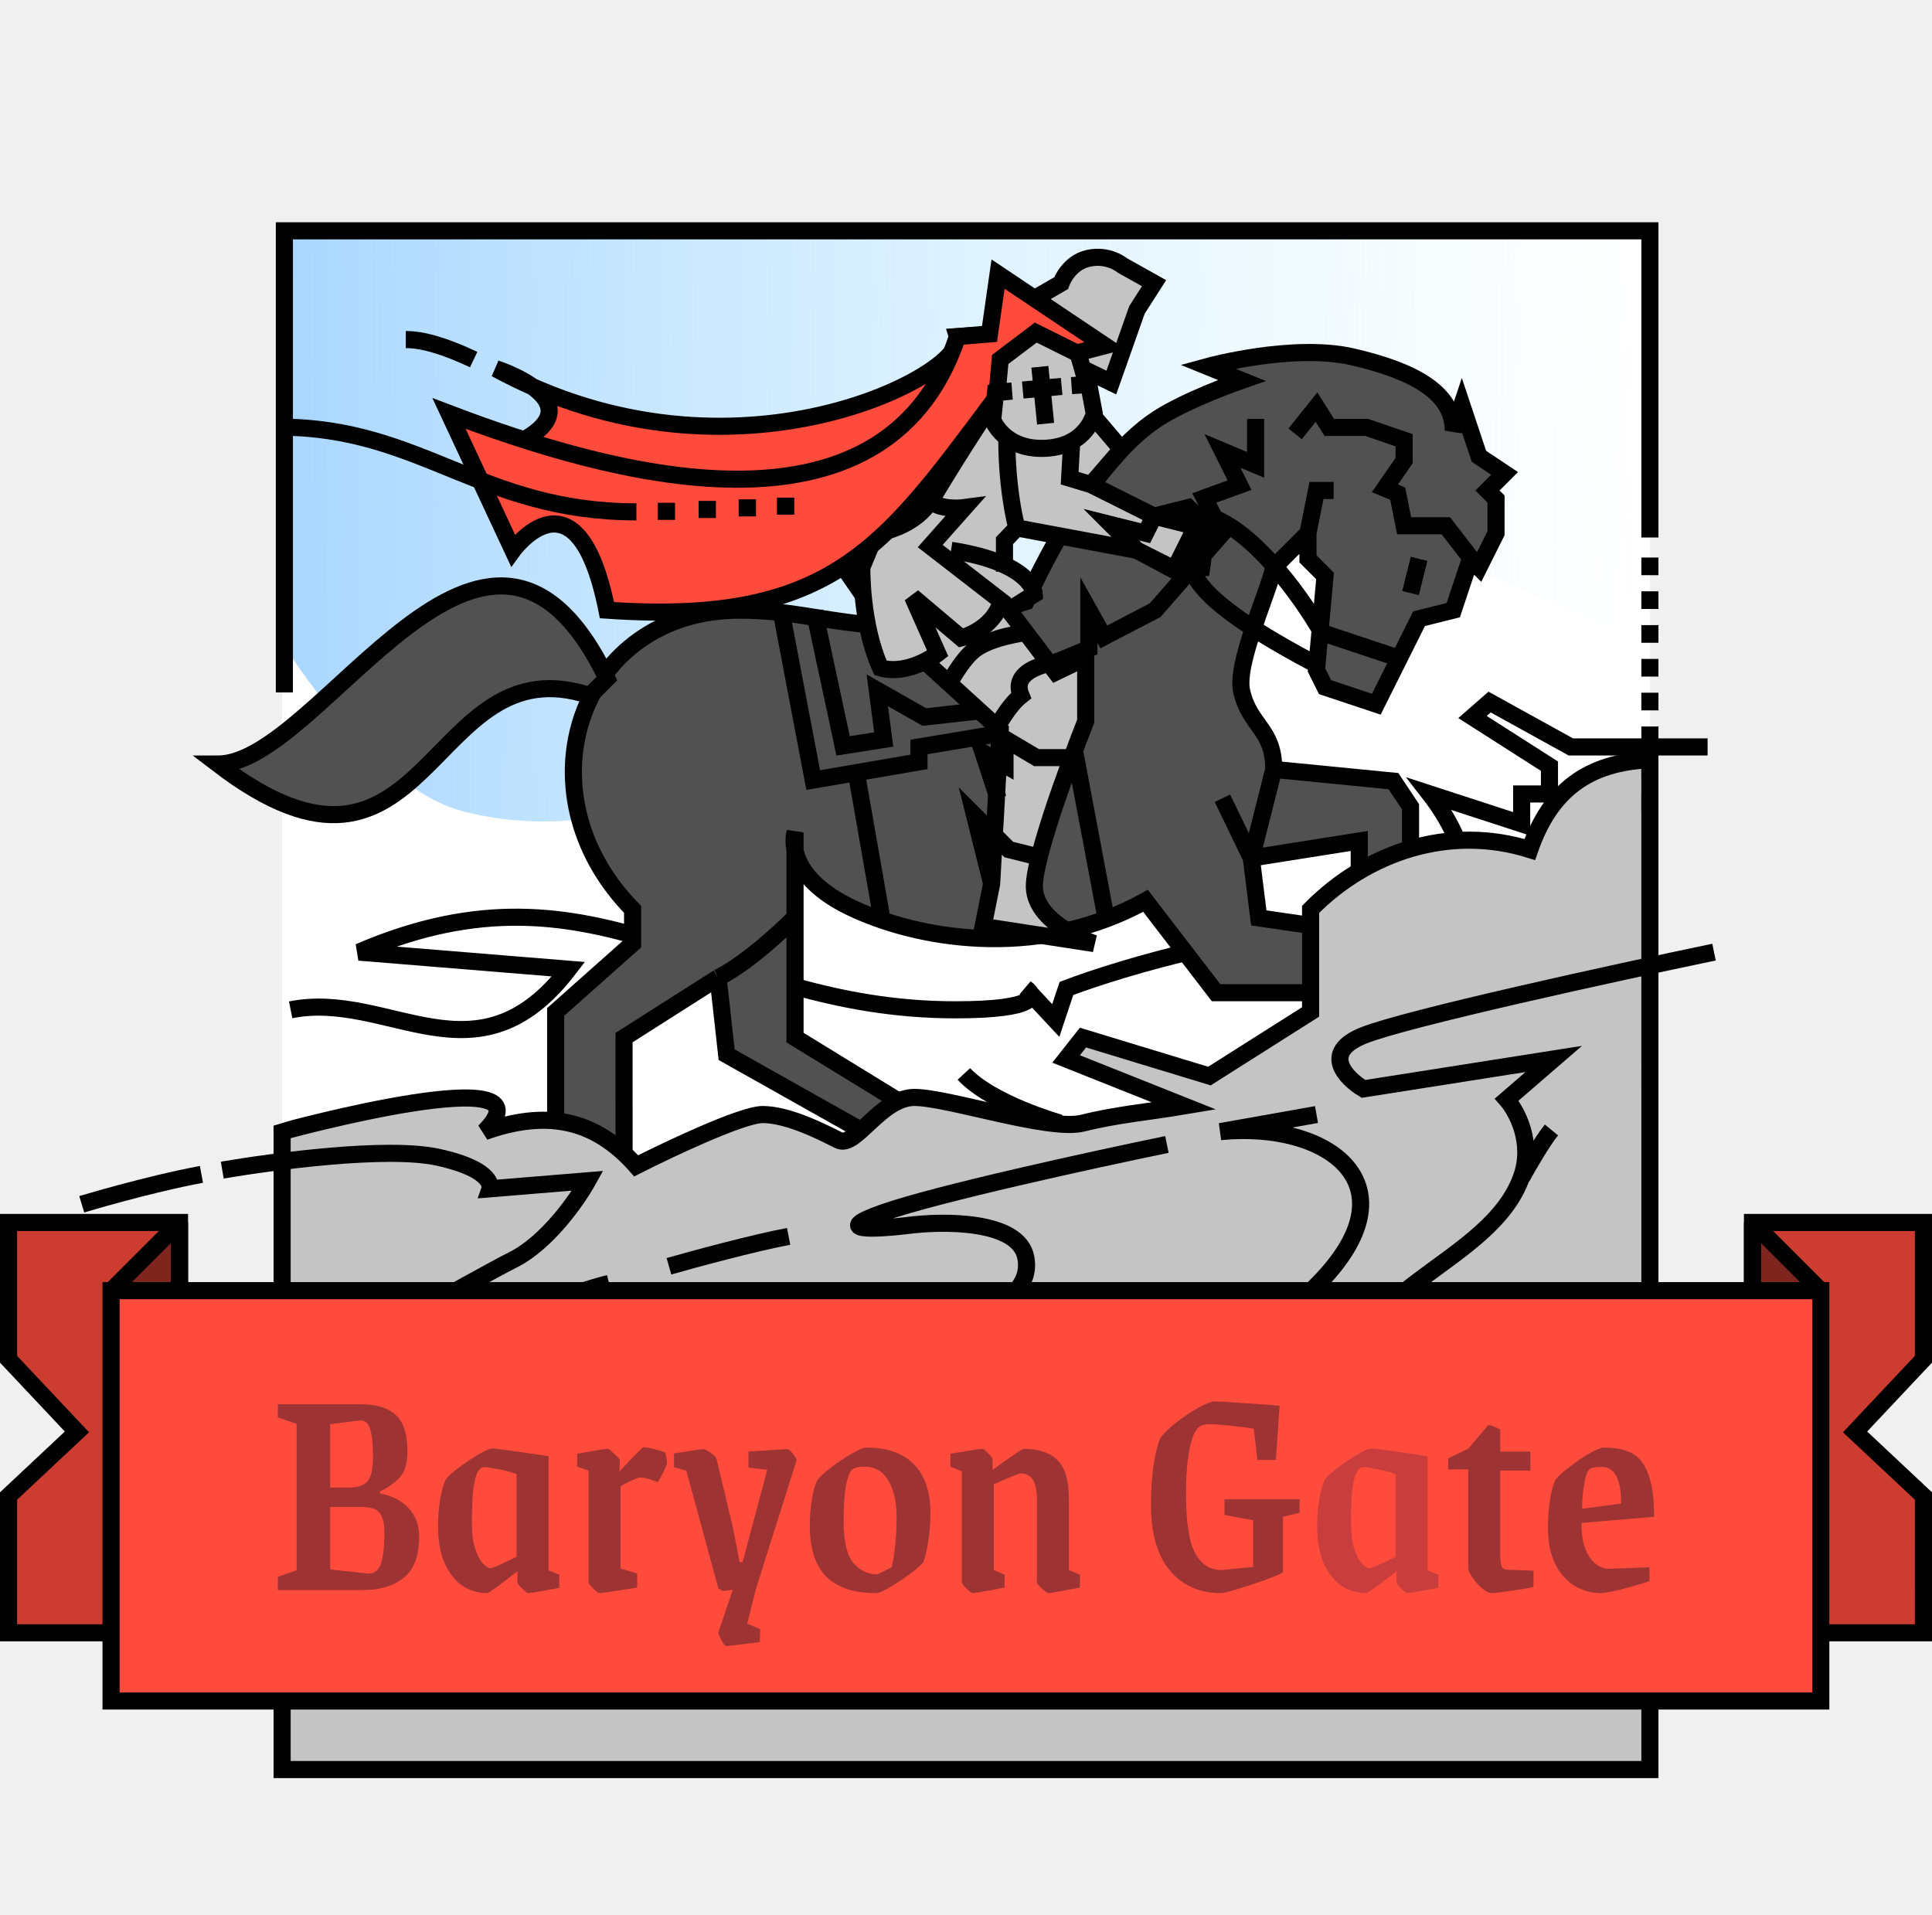
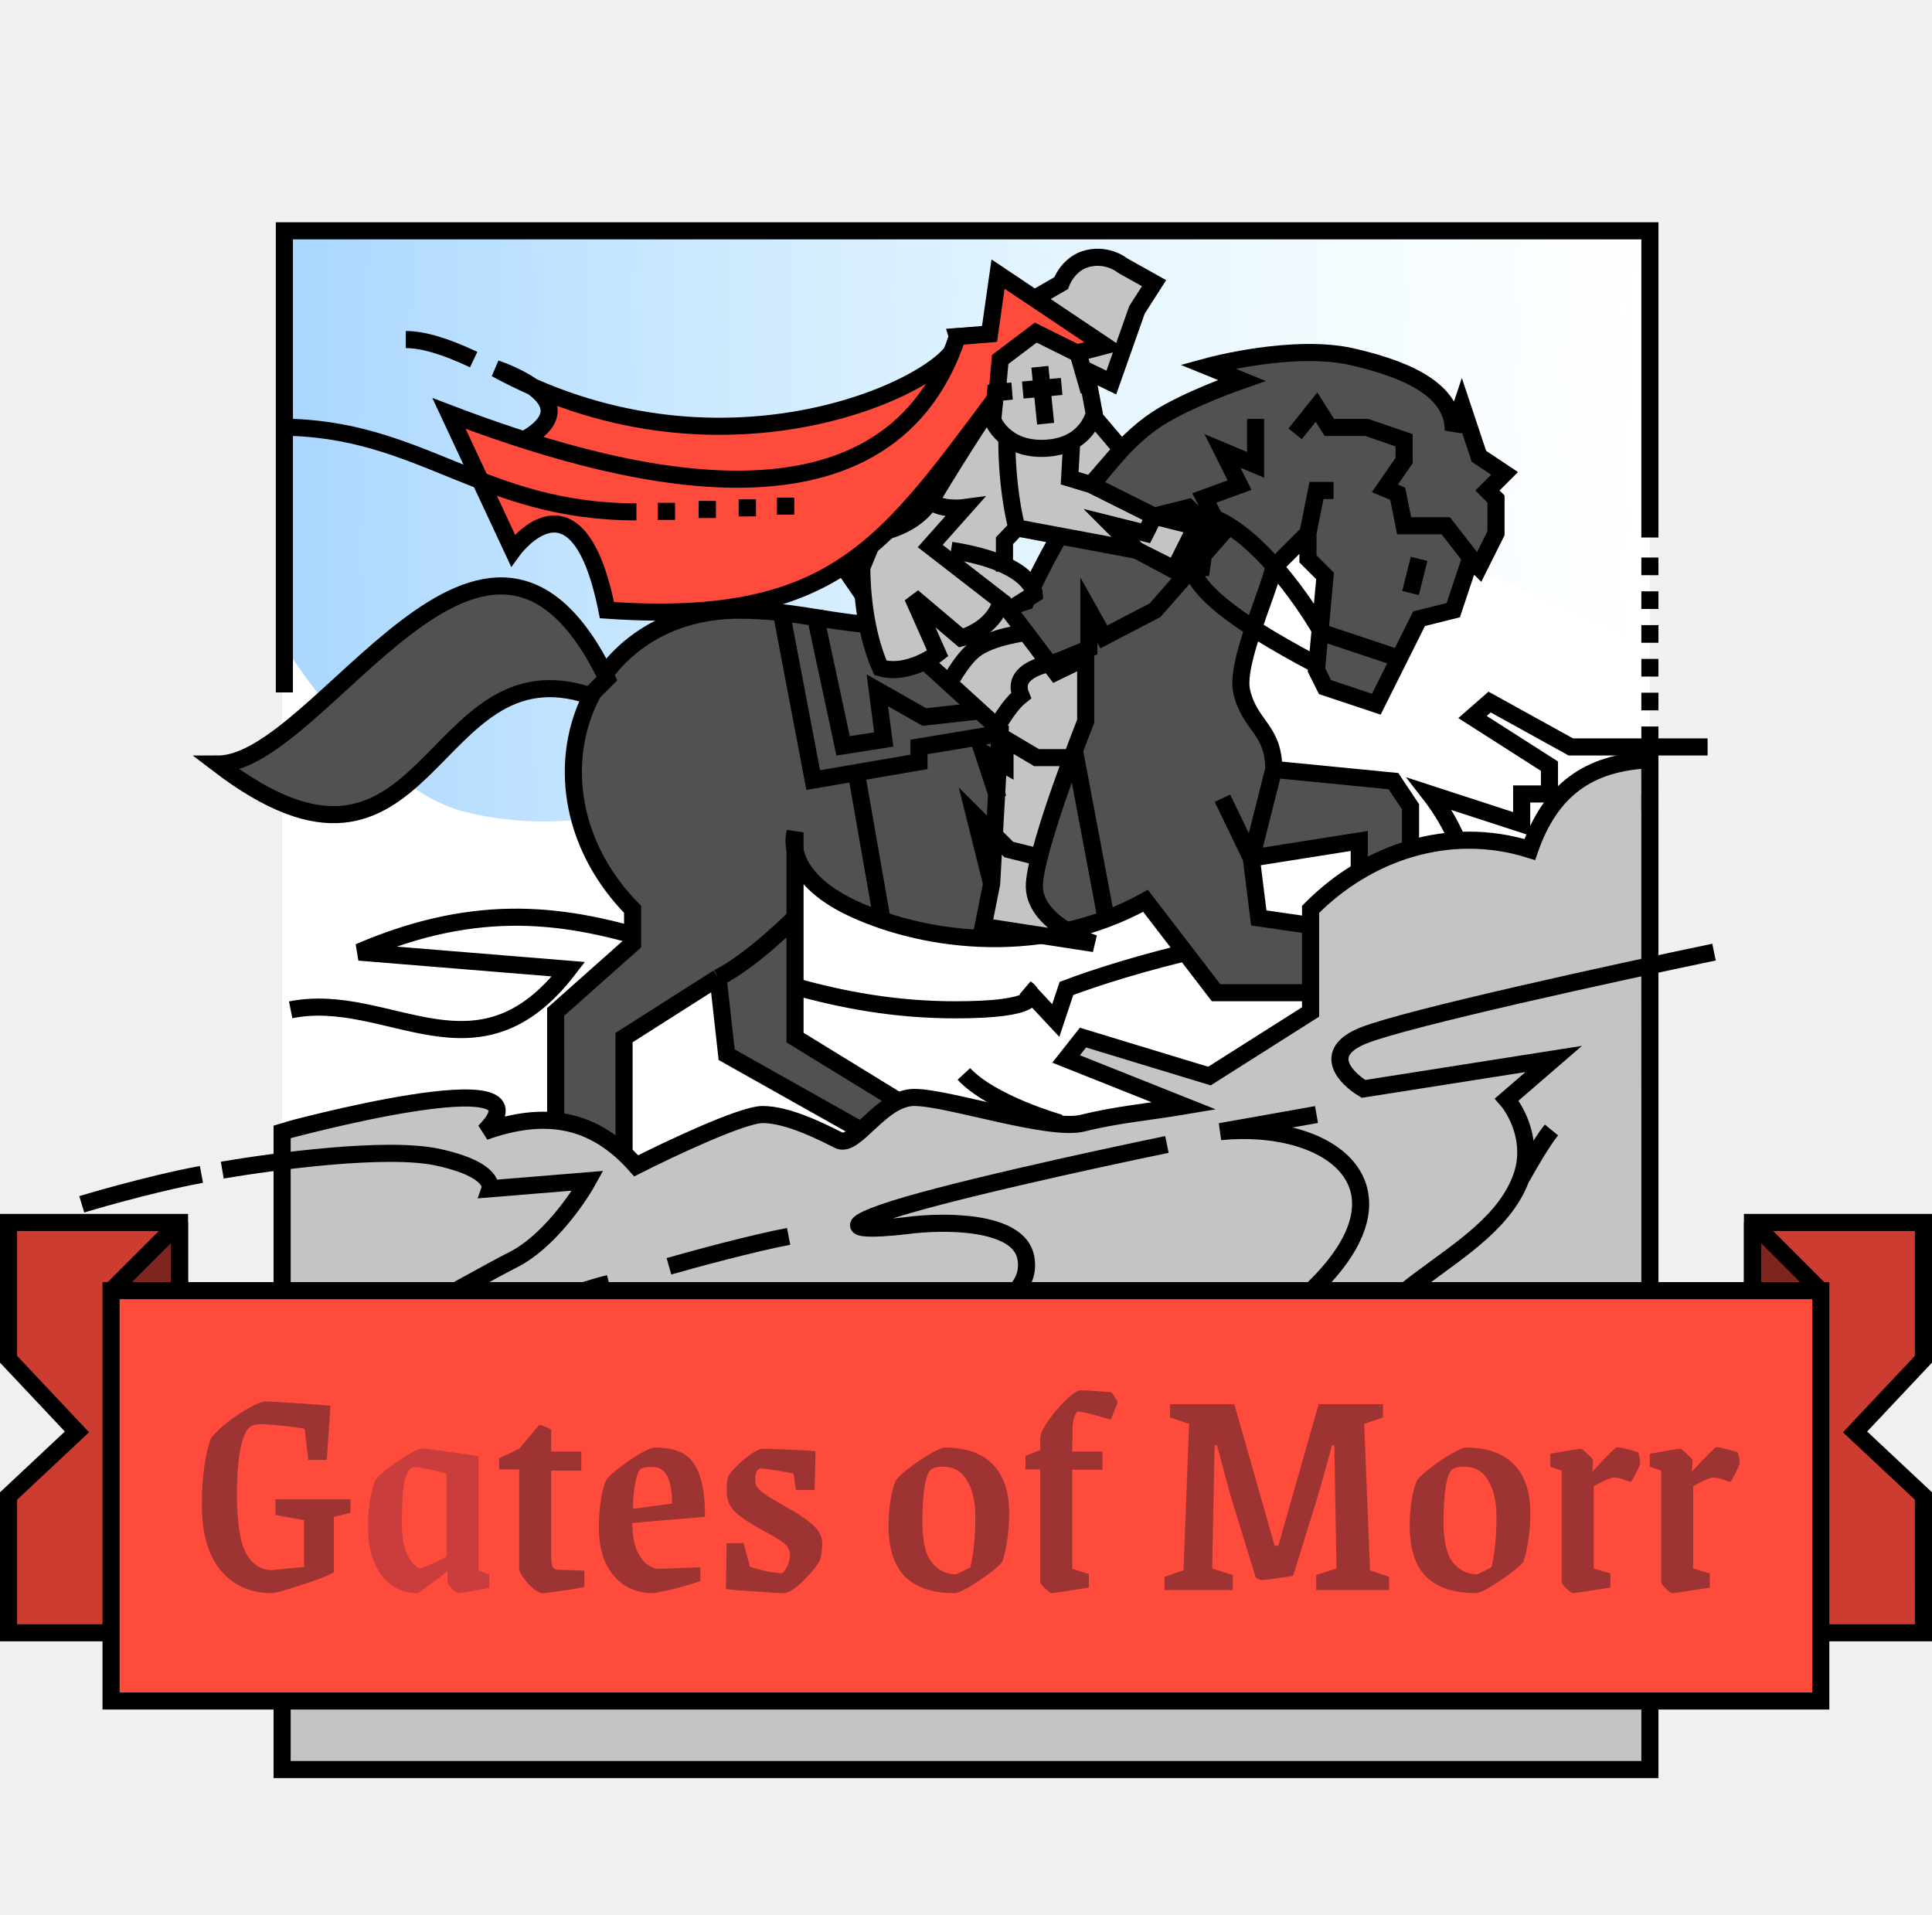
<svg xmlns="http://www.w3.org/2000/svg" width="226" height="224" viewBox="0 0 226 224" fill="none">
  <rect width="160" height="124" transform="matrix(1 0 5.51922e-06 1 33 27)" fill="white" />
  <path d="M33.5 27.76H193.001L193.001 75.903C193.001 75.903 168.592 63.095 151.5 60.5C111.75 54.464 92 104 54.5 95C43.721 92.413 33.5 75.903 33.5 75.903L33.5 27.76Z" fill="url(#paint0_linear_3379_7734)" />
  <path d="M34.001 118.125C45.5 115.826 55.751 127.375 66.501 113.375L42.001 111.375C70.237 99.204 83.32 118.125 111.751 118.125C121.351 118.125 121.251 116.458 120.001 115.625L123.501 119.375L124.751 115.625C131.334 113.125 148.001 108.175 162.001 108.375C176.001 108.575 171.334 98.125 167.251 92.875L178.001 96.375L178.001 92.875H181.251L181.251 89.625L172.25 83.875L174.25 82.125L183.751 87.375H199.751" stroke="black" stroke-width="2" />
  <path d="M141.25 42.874C141.25 42.874 151.25 40.125 158.25 41.75C165.25 43.375 170 45.875 170 50.375L171 47.375L173 53.375L176 55.375L174 57.375L175 58.375L175 62.375L173 66.375L172 65.375L170 71.375L166 72.375L161 82.375L155 80.375L154 78.375L155 67.375L153 65.375L153 62.375L149 66.375C148.286 69.589 144.5 77.625 145.25 80.875C146.201 84.996 149 85.24 149 90L163 91.375L165 94.375L165 99.375L159 102.375L159 98.375L146.375 100.375L147.25 107.375L155 108.5L155 116.125H142.25L134 105.375C122.21 111.925 108.589 110.279 100 106.375C94.891 104.052 93.383 101.308 93 99.466L93 106.375L93 121.375L105.625 129.125L101.001 132.375L85.001 123.375L84 114.375L73 121.375L73.001 136.375L70.001 133.375H65.001L65 118.375L74 110.375L74 106.375C60.5 92.625 67.812 71.374 86.5 71.375C97.789 71.375 102.125 76 120 70.375C120 70.375 126.758 54.61 135.375 48.999C138.926 46.687 145.25 44.499 145.25 44.499L141.25 42.874Z" fill="#515151" />
  <path d="M153 62.375L153 65.375L155 67.375L154 78.375L155 80.375L161 82.375L166 72.375L170 71.375L172 65.375L173 66.375L175 62.375L175 58.375L174 57.375L176 55.375L173 53.375L171 47.375L170 50.375C170 45.875 165.25 43.375 158.25 41.75C151.25 40.125 141.25 42.874 141.25 42.874L145.25 44.499C145.25 44.499 138.926 46.687 135.375 48.999C126.758 54.61 120 70.375 120 70.375C102.125 76 97.789 71.375 86.5 71.375C67.812 71.374 60.5 92.625 74 106.375L74 110.375L65 118.375L65.001 133.375H70.001L73.001 136.375L73 121.375L84 114.375M153 62.375L154 57.375H156M153 62.375L149 66.375C148.286 69.589 144.5 77.625 145.25 80.875C146.201 84.996 149 85.24 149 90M149 90L163 91.375L165 94.375L165 99.375L159 102.375L159 98.375L146.375 100.375M149 90L146.375 100.375M146.375 100.375L147.25 107.375L155 108.5L155 116.125H142.25L134 105.375C122.21 111.925 108.589 110.279 100 106.375C91.411 102.471 93 97.375 93 97.375L93 106.375L93 121.375L105.625 129.125L101.001 132.375L85.001 123.375L84 114.375M146.375 100.375L143 93.375M84 114.375C88 112.375 92.934 107.375 92.934 107.375" stroke="black" stroke-width="2" />
  <path d="M89.21 130.375C86.844 130.375 78.363 134.375 74.418 136.375C69.428 130.722 63.691 129.878 56.668 132.375C65.382 123.538 33.085 132.344 33.001 132.375L33.001 207H193.001L193 88.875C185.764 89.183 181.361 92.448 178.948 99.375C169.539 96.422 159.914 99.677 153.309 106.375L153.309 118.375L141.475 125.875L126.683 121.375L124.711 123.875L138.517 129.375C134.586 130.039 130.549 130.395 126.683 131.375C122.739 132.375 110.905 128.375 106.961 128.375C103.016 128.375 100.058 134.375 98.085 133.375C96.113 132.375 92.169 130.375 89.21 130.375Z" fill="#C4C4C4" stroke="black" stroke-width="2" />
  <path d="M166 65.375L165 69.375" stroke="black" stroke-width="2" />
  <path d="M71 79.375L69 81.376C49.889 75.005 50.375 108.375 25.5 89.376C37.611 89.366 56.875 50.125 71 79.375Z" fill="#515151" stroke="black" stroke-width="2" />
  <path d="M121.001 69.5L118 71.375C118.486 71.983 123.5 78.625 123.5 78.625L127 76.938L127 84.375C127 84.375 121.291 98.732 121.001 103.375C120.711 108.017 128 110.375 128 110.375L115 108.375L116 103.375L117.001 85.375L103.125 72.75L99.5 67.5L117.999 37.875L122 38.375L120 35.5L124.125 33.125C124.125 33.125 124.938 30.75 127.312 30.219C129.687 29.687 131.312 31.062 131.312 31.062L134.999 33.125L133 36.25L130 44.75L125.875 42.75L127.625 48.375L131.188 52.562L127.625 56.687L135 60.375L139 61.375L141.001 62.375L138 66.875L133 64.375L118.938 61.75L117.5 63.25L117.5 66.096C120.938 67.688 121.001 69.5 121.001 69.5Z" fill="#C4C4C4" />
  <path d="M125.875 42.75L130 44.75L133 36.25L134.999 33.125L131.312 31.062C131.312 31.062 129.687 29.687 127.312 30.219C124.938 30.75 124.125 33.125 124.125 33.125L120 35.5L122 38.375L117.999 37.875L99.5 67.5L103.125 72.75L117.001 85.375L116 103.375L115 108.375L128 110.375C128 110.375 120.711 108.017 121.001 103.375C121.291 98.732 127 84.375 127 84.375L127 76.938L123.5 78.625C123.5 78.625 118.486 71.983 118 71.375L121.001 69.5C121.001 69.5 120.875 65.875 111.25 64.375M125.875 42.75L125.125 55.938L127.625 56.687M125.875 42.75L127.625 48.375L131.188 52.562L127.625 56.687M118.938 61.75L133 64.375L138 66.875L141.001 62.375L139 61.375L135 60.375L127.625 56.687M118.938 61.75C117.856 57.426 117.5 51.562 117.999 47.375M118.938 61.75L117.5 63.25L117.5 66.875" stroke="black" stroke-width="2" />
  <path d="M122.001 100.375L118.001 99.375L114 95.375L116.001 103.375" stroke="black" stroke-width="2" />
  <path d="M125.438 88.625H121.25L117.563 86.438L117.563 89.5L115 88.062L116.751 93.375" stroke="black" stroke-width="2" />
  <path d="M146.875 49L146.875 54.375L143 52.75L145 56.75L140.875 58.25L143 62.375L135.125 71.375L129.125 74.5L127.375 71.375L127.375 75.875L123.125 77.625" stroke="black" stroke-width="2" />
  <path d="M151.5 50.75L154 47.625L155.5 50H159.875L164.25 51.5L164.25 53.875L162 57.125L163.5 57.75L164.25 61.5H169.125L173 66.5" stroke="black" stroke-width="2" />
  <path d="M120 74C120 74 115.95 74.484 114 76C112.459 77.199 111.001 80 111.001 80" stroke="black" stroke-width="2" />
  <path d="M125.625 77.188C125.625 77.188 117.813 77.5 119.438 81.375C117.897 82.573 116.438 85.375 116.438 85.375" stroke="black" stroke-width="2" />
  <path d="M112.437 74.625C112.437 74.625 116.187 73.688 117.125 70.313L108.813 63.875L112.813 59.375C112.042 59.479 110.25 59.525 109.25 58.875C108.25 58.225 104.208 61.188 102.313 62.75L100.813 66.375C100.813 66.375 100.687 73 103 78.125C106.312 79.063 109.687 76.438 109.687 76.438L106.75 69.813L112.437 74.625Z" fill="#C4C4C4" stroke="black" stroke-width="2" />
  <path d="M114.875 83.125L108.125 83.875L102.625 80.75L103.375 86.5L98.625 87.25L95.25 71.5" stroke="black" stroke-width="2" />
  <path d="M116.5 85.875L107.5 87.375L107.5 89.125L95.125 91.25L91.375 71.5" stroke="black" stroke-width="2" />
  <path d="M103.188 107.625L100.125 90.125" stroke="black" stroke-width="2" />
  <path d="M129.376 107.375L125.75 88.125" stroke="black" stroke-width="2" />
  <path d="M141 61.375L139 59.375L135 60.375L134 62.375L130 61.375L133 64.375L138 67.062L141 66.375H141.438L138 65.375L139 63.375L142 64.375M140 62.375H143" stroke="black" stroke-width="2" />
-   <path d="M111.999 39.375L121.999 38.75C121.999 38.75 116.2 46.375 109 58.375C101.8 70.375 64.917 54.542 55.25 53.875C66.421 50.458 65.088 47.243 62.288 45.235C60.863 44.607 59.432 43.905 58 43.125C58 43.125 60.458 43.922 62.288 45.235C88.721 56.888 113.258 43.358 111.999 39.375Z" fill="#FF4B3C" />
-   <path d="M121.999 38.75L111.999 39.375C113.326 43.573 86 58.375 58 43.125C58 43.125 73.725 48.224 55.25 53.875C64.917 54.542 101.8 70.375 109 58.375C116.2 46.375 121.999 38.75 121.999 38.75Z" stroke="black" stroke-width="2" />
+   <path d="M111.999 39.375L121.999 38.75C121.999 38.75 116.2 46.375 109 58.375C101.8 70.375 64.917 54.542 55.25 53.875C66.421 50.458 65.088 47.243 62.288 45.235C60.863 44.607 59.432 43.905 58 43.125C58 43.125 60.458 43.922 62.288 45.235C88.721 56.888 113.258 43.358 111.999 39.375Z" fill="#FF4B3C" stroke="black" stroke-width="2" />
  <path d="M71 71.375C67.522 53.987 60.001 64.375 60.001 64.375L52.521 48.362C70.741 55.297 103.479 64.937 112 39.375L115.75 39.062L116.75 32.062L129.25 40.438L119.125 43.062C104.247 62.623 99.146 73.316 71 71.375Z" fill="#FF4B3C" stroke="black" stroke-width="2" />
-   <path d="M121.156 38.906L117 42.047L116.656 45.859L118.375 45.75L116.453 45.938L116.125 49.125C116.125 49.125 117.438 52.688 122.313 52.438C127.188 52.188 128 48.375 128 48.375L127.359 44.969L127.159 44.983L126.125 41.375L121.156 38.906Z" fill="#C4C4C4" />
-   <path d="M117 42.047L121.156 38.906L126.125 41.375L127.159 44.983L125.344 45.109L127.359 44.969L128 48.375C128 48.375 127.188 52.188 122.313 52.438C117.438 52.688 116.125 49.125 116.125 49.125L116.453 45.938L118.375 45.75L116.656 45.859L117 42.047Z" stroke="black" stroke-width="2" />
+   <path d="M121.156 38.906L117 42.047L116.656 45.859L118.375 45.75L116.453 45.938L116.125 49.125C116.125 49.125 117.438 52.688 122.313 52.438C127.188 52.188 128 48.375 128 48.375L127.359 44.969L127.159 44.983L126.125 41.375L121.156 38.906Z" fill="#C4C4C4" stroke="black" stroke-width="2" />
  <path d="M121.641 42.906L122.313 49.562" stroke="black" stroke-width="2" />
  <path d="M124.188 45.203L119.641 45.625" stroke="black" stroke-width="2" />
  <path d="M164.001 77.125L154.626 74C152.209 69.75 145.975 61.025 140.375 60.125C140.375 64.5 133.125 66.75 154.001 77.75" stroke="black" stroke-width="2" />
  <path d="M200.501 111.375C188.917 113.792 164.501 119.125 159.501 121.125C154.501 123.125 157.417 126.125 159.501 127.375L181.751 123.875L176.251 128.625C177.417 129.958 179.401 133.625 178.001 137.625C174.396 147.925 157.251 150.674 157.251 163.125" stroke="black" stroke-width="2" />
  <path d="M154 130.375L142.75 132.375C155.378 131.133 165.794 138.582 154.001 150.375C148.001 156.375 144.876 159 144.876 163.125" stroke="black" stroke-width="2" />
  <path d="M136.501 133.875C128.001 135.625 109.451 139.675 103.251 141.875C97.051 144.075 102.501 143.792 106.001 143.375C110.334 142.792 119.201 142.725 120.001 147.125C121.444 155.065 103.252 154.79 103.251 163.125" stroke="black" stroke-width="2" />
  <path d="M26 136.875C31.917 135.875 45.275 134.059 51.251 135.375C58.063 136.875 57.313 139.062 57.313 139.062L68.751 138.125C67.501 140.375 64.001 145.375 60.001 147.375C56.001 149.375 34.501 161.542 24.251 167.375C36.334 162.542 62.651 152.325 71.251 150.125" stroke="black" stroke-width="2" />
  <path d="M78.251 148.125C81.167 147.292 88.05 145.425 92.251 144.625" stroke="black" stroke-width="2" />
  <path d="M9.563 140.875C9.563 140.875 17.188 138.562 23.563 137.375" stroke="black" stroke-width="2" />
  <path d="M47.469 39.719C49.438 39.719 52.031 40.469 55.407 42.063" stroke="black" stroke-width="2" />
  <path d="M178.001 137.743C178.726 136.419 180.44 133.451 181.485 132.18" stroke="black" stroke-width="2" />
  <path d="M112.751 125.625C116.001 129.125 124.001 131.375 124.001 131.375" stroke="black" stroke-width="2" />
  <path d="M76.938 59.815L78.965 59.815" stroke="black" stroke-width="2" />
  <path d="M81.719 59.596L83.746 59.596" stroke="black" stroke-width="2" />
  <path d="M86.407 59.409L88.434 59.408" stroke="black" stroke-width="2" />
  <path d="M90.885 59.209L92.912 59.209" stroke="black" stroke-width="2" />
  <path d="M193 67.283L193 65.219" stroke="black" stroke-width="2" />
  <path d="M193 71.236L193 69.172" stroke="black" stroke-width="2" />
  <path d="M193 75.189L193 73.125" stroke="black" stroke-width="2" />
  <path d="M193 79.143L193 77.078" stroke="black" stroke-width="2" />
  <path d="M193 83.096L193 81.031" stroke="black" stroke-width="2" />
  <path d="M193 87.049L193 84.984" stroke="black" stroke-width="2" />
  <path d="M193 91.002L193 88.938" stroke="black" stroke-width="2" />
  <path d="M193 94.955L193 92.891" stroke="black" stroke-width="2" />
  <path d="M32.734 49.97C49.269 49.97 56.227 59.875 74.446 59.875" stroke="black" stroke-width="2" />
  <path d="M193.001 62.875L193.001 27H33.266L33.266 81" stroke="black" stroke-width="2" />
  <path d="M21 143L1 143L1 159L9 167.5L1 175L1 191L11 191L21 191L21 143Z" fill="#FF4B3C" />
  <path d="M21 143L1 143L1 159L9 167.5L1 175L1 191L11 191L21 191L21 143Z" fill="black" fill-opacity="0.2" />
  <path d="M21 143L1 143L1 159L9 167.5L1 175L1 191L11 191L21 191L21 143Z" stroke="black" stroke-width="2" />
  <path d="M13 151L21 143L21 151L13 151Z" fill="black" fill-opacity="0.38" stroke="black" stroke-width="2" stroke-linejoin="bevel" />
  <path d="M205 143L225 143L225 159L217 167.5L225 175L225.001 191L215.001 191L205.001 191L205 143Z" fill="#FF4B3C" />
  <path d="M205 143L225 143L225 159L217 167.5L225 175L225.001 191L215.001 191L205.001 191L205 143Z" fill="black" fill-opacity="0.2" />
  <path d="M205 143L225 143L225 159L217 167.5L225 175L225.001 191L215.001 191L205.001 191L205 143Z" stroke="black" stroke-width="2" />
  <path d="M213.002 151L205.002 143L205.002 151L213.002 151Z" fill="black" fill-opacity="0.38" stroke="black" stroke-width="2" stroke-linejoin="bevel" />
  <path d="M212.99 150.977L12.99 150.977L12.99 198.977L212.99 198.977L212.99 150.977Z" fill="#FF4B3C" stroke="black" stroke-width="2" />
-   <path d="M32.506 184.452L34.702 183.696L34.702 166.56L32.506 165.804L32.506 164.256L42.118 164.256C43.99 164.256 45.382 164.676 46.294 165.516C47.206 166.332 47.662 167.772 47.662 169.836C47.662 171.18 47.35 172.188 46.726 172.86C46.102 173.508 45.334 174.048 44.422 174.48L44.422 174.696C45.814 174.936 46.93 175.5 47.77 176.388C48.61 177.276 49.03 178.392 49.03 179.736C49.03 181.992 48.43 183.6 47.23 184.56C46.054 185.52 44.47 186 42.478 186L32.506 186L32.506 184.452ZM40.894 174.012C41.854 174.012 42.55 173.772 42.982 173.292C43.414 172.812 43.63 171.864 43.63 170.448C43.63 168.888 43.51 167.772 43.27 167.1C43.054 166.428 42.658 166.116 42.082 166.164L38.626 166.596L38.626 174.012L40.894 174.012ZM42.946 184.056C43.666 184.128 44.182 183.804 44.494 183.084C44.806 182.34 44.962 181.08 44.962 179.304C44.962 178.392 44.842 177.72 44.602 177.288C44.386 176.856 44.074 176.58 43.666 176.46C43.282 176.34 42.73 176.28 42.01 176.28L38.626 176.28L38.626 183.588L42.946 184.056ZM57.001 186.36C55.944 186.36 54.972 186.072 54.084 185.496C53.221 184.896 52.525 184.008 51.997 182.832C51.493 181.656 51.241 180.216 51.241 178.512C51.241 177.384 51.325 176.34 51.493 175.38C51.661 174.396 51.877 173.628 52.141 173.076C52.549 172.524 53.449 171.78 54.841 170.844C56.257 169.908 57.193 169.44 57.649 169.44C57.913 169.44 58.849 169.56 60.457 169.8C62.065 170.016 63.301 170.196 64.165 170.34L64.165 183.696L65.424 184.2L65.424 185.748C63.24 186.156 62.029 186.36 61.788 186.36C61.693 186.36 61.453 186.18 61.069 185.82C60.709 185.46 60.529 185.22 60.529 185.1L60.529 183.804C58.344 185.508 57.169 186.36 57.001 186.36ZM57.397 183.444C57.637 183.444 58.645 183 60.421 182.112L60.421 172.428C59.845 172.212 59.113 172.02 58.225 171.852C57.361 171.66 56.785 171.588 56.497 171.636C56.065 171.732 55.741 172.272 55.525 173.256C55.309 174.24 55.201 175.884 55.201 178.188C55.201 179.34 55.321 180.312 55.561 181.104C55.825 181.896 56.125 182.484 56.461 182.868C56.821 183.252 57.133 183.444 57.397 183.444ZM70.142 186.36C70.022 186.36 69.77 186.18 69.386 185.82C69.026 185.46 68.846 185.22 68.846 185.1L68.846 172.032L67.514 171.564L67.514 170.052C69.65 169.668 70.838 169.476 71.078 169.476C71.198 169.476 71.462 169.68 71.87 170.088C72.302 170.472 72.518 170.712 72.518 170.808L72.446 172.14C74.198 170.244 75.146 169.296 75.29 169.296C75.722 169.296 76.55 169.488 77.774 169.872C77.846 170.04 77.906 170.244 77.954 170.484C78.002 170.7 78.026 170.904 78.026 171.096C78.026 171.288 77.858 171.708 77.522 172.356C77.21 172.98 77.006 173.316 76.91 173.364C75.974 173.004 75.314 172.824 74.93 172.824C74.762 172.824 74.45 172.932 73.994 173.148C73.538 173.34 73.07 173.58 72.59 173.868L72.59 183.48L74.534 184.056L74.534 185.712C71.846 186.144 70.382 186.36 70.142 186.36ZM84.927 192.552C84.831 192.552 84.651 192.324 84.387 191.868C84.147 191.412 84.027 191.112 84.027 190.968L85.719 185.964C85.095 186.06 84.723 186.108 84.603 186.108C84.531 186.108 84.339 186 84.027 185.784L80.283 172.032L78.843 171.636L78.843 170.016C80.955 169.68 82.119 169.512 82.335 169.512C82.455 169.512 82.719 169.656 83.127 169.944C83.535 170.232 83.763 170.46 83.811 170.628L85.791 178.944L86.511 182.724L86.871 182.724L89.751 171.924L87.555 171.672L87.555 169.8L92.091 169.512C92.235 169.512 92.451 169.692 92.739 170.052C93.051 170.412 93.195 170.676 93.171 170.844L88.419 185.892L87.411 189.924L88.923 190.572L88.887 192.084C86.463 192.396 85.143 192.552 84.927 192.552ZM102.469 186.36C99.901 186.36 97.969 185.724 96.673 184.452C95.377 183.156 94.729 181.164 94.729 178.476C94.729 177.396 94.813 176.352 94.981 175.344C95.149 174.336 95.365 173.592 95.629 173.112C95.893 172.752 96.421 172.272 97.213 171.672C98.005 171.048 98.809 170.508 99.625 170.052C100.441 169.572 100.993 169.332 101.281 169.332C103.777 169.332 105.661 169.992 106.933 171.312C108.205 172.608 108.841 174.504 108.841 177C108.841 178.152 108.757 179.244 108.589 180.276C108.445 181.284 108.253 182.1 108.013 182.724C107.605 183.252 106.681 183.996 105.241 184.956C103.825 185.892 102.901 186.36 102.469 186.36ZM102.613 184.164C102.757 184.116 103.321 183.84 104.305 183.336C104.689 181.632 104.881 179.676 104.881 177.468C104.881 175.668 104.557 174.24 103.909 173.184C103.285 172.104 102.349 171.564 101.101 171.564C100.573 171.564 100.141 171.648 99.805 171.816C99.469 171.984 99.193 172.608 98.977 173.688C98.785 174.768 98.689 176.196 98.689 177.972C98.689 180.276 99.061 181.884 99.805 182.796C100.573 183.708 101.509 184.164 102.613 184.164ZM113.806 186.36C113.686 186.36 113.434 186.18 113.05 185.82C112.69 185.46 112.51 185.22 112.51 185.1L112.51 172.104L111.178 171.564L111.178 170.052C113.434 169.668 114.682 169.476 114.922 169.476C115.042 169.476 115.27 169.656 115.606 170.016C115.942 170.352 116.11 170.58 116.11 170.7L116.11 171.96C116.806 171.432 117.562 170.892 118.378 170.34C119.194 169.764 119.65 169.476 119.746 169.476C121.498 169.476 122.818 169.92 123.706 170.808C124.594 171.672 125.038 173.196 125.038 175.38L125.038 183.66L126.334 184.2L126.334 185.712C124.102 186.144 122.878 186.36 122.662 186.36C122.542 186.36 122.278 186.18 121.87 185.82C121.486 185.46 121.294 185.22 121.294 185.1L121.294 175.38C121.294 173.364 120.67 172.356 119.422 172.356C119.302 172.356 118.978 172.464 118.45 172.68C117.946 172.896 117.574 173.052 117.334 173.148C117.094 173.268 116.734 173.424 116.254 173.616L116.254 183.66L117.514 184.2L117.514 185.712C115.282 186.144 114.046 186.36 113.806 186.36ZM142.807 186.36C140.335 186.36 138.355 185.484 136.867 183.732C135.379 181.98 134.635 179.388 134.635 175.956C134.635 174.348 134.731 172.872 134.923 171.528C135.115 170.184 135.379 169.092 135.715 168.252C136.123 167.676 136.759 167.052 137.623 166.38C138.487 165.708 139.351 165.132 140.215 164.652C141.103 164.172 141.739 163.932 142.123 163.932C142.915 163.956 144.115 164.028 145.723 164.148C147.355 164.244 148.675 164.34 149.683 164.436L149.251 170.772L147.091 170.772L146.659 167.136C146.059 167.016 145.171 166.896 143.995 166.776C142.843 166.656 142.027 166.596 141.547 166.596C141.091 166.596 140.719 166.668 140.431 166.812C139.903 167.076 139.483 167.928 139.171 169.368C138.883 170.784 138.739 172.596 138.739 174.804C138.739 178.092 139.099 180.396 139.819 181.716C140.539 183.012 141.559 183.66 142.879 183.66L146.587 183.3L146.587 177.828L143.239 177.216L143.239 175.38L152.023 175.38L152.023 176.964L150.079 177.432L150.079 183.912C149.575 184.248 148.327 184.74 146.335 185.388C144.367 186.036 143.191 186.36 142.807 186.36ZM174.486 186.36C174.198 186.36 173.838 186.18 173.406 185.82C172.974 185.46 172.59 185.04 172.254 184.56C171.918 184.08 171.75 183.696 171.75 183.408L171.75 171.888L169.41 171.888L169.41 170.592L171.75 169.476L174.09 166.704C174.306 166.68 174.774 166.848 175.494 167.208L175.494 169.8L179.022 169.8L179.022 172.032L175.494 172.032L175.494 181.824C175.494 182.52 175.554 183 175.674 183.264C175.794 183.504 176.022 183.624 176.358 183.624L179.382 183.732L179.382 185.64C178.638 185.808 177.702 185.964 176.574 186.108C175.47 186.276 174.774 186.36 174.486 186.36ZM187.301 186.36C186.173 186.36 185.129 186.072 184.169 185.496C183.233 184.92 182.477 184.056 181.901 182.904C181.349 181.752 181.073 180.348 181.073 178.692C181.073 177.516 181.157 176.412 181.325 175.38C181.493 174.348 181.709 173.58 181.973 173.076C182.237 172.716 182.765 172.236 183.557 171.636C184.349 171.012 185.141 170.472 185.933 170.016C186.749 169.56 187.313 169.332 187.625 169.332C188.945 169.332 190.025 169.548 190.865 169.98C191.705 170.412 192.353 171.228 192.809 172.428C193.265 173.604 193.493 175.272 193.493 177.432L184.997 178.152C184.997 179.472 185.165 180.528 185.501 181.32C185.861 182.112 186.281 182.676 186.761 183.012C187.241 183.348 187.697 183.516 188.129 183.516L192.953 183.336L192.953 184.956C192.113 185.244 191.045 185.556 189.749 185.892C188.453 186.204 187.637 186.36 187.301 186.36ZM189.641 175.884C189.641 173.052 188.897 171.624 187.409 171.6L187.121 171.6C186.737 171.6 186.389 171.66 186.077 171.78C185.789 171.876 185.549 172.404 185.357 173.364C185.165 174.3 185.069 175.344 185.069 176.496L189.641 175.884Z" fill="#9E3333" />
-   <path d="M159.833 186.36C158.777 186.36 157.805 186.072 156.917 185.496C156.053 184.896 155.357 184.008 154.829 182.832C154.325 181.656 154.073 180.216 154.073 178.512C154.073 177.384 154.157 176.34 154.325 175.38C154.493 174.396 154.709 173.628 154.973 173.076C155.381 172.524 156.281 171.78 157.673 170.844C159.089 169.908 160.025 169.44 160.481 169.44C160.745 169.44 161.681 169.56 163.289 169.8C164.897 170.016 166.133 170.196 166.997 170.34L166.997 183.696L168.257 184.2L168.257 185.748C166.073 186.156 164.861 186.36 164.621 186.36C164.525 186.36 164.285 186.18 163.901 185.82C163.541 185.46 163.361 185.22 163.361 185.1L163.361 183.804C161.177 185.508 160.001 186.36 159.833 186.36ZM160.229 183.444C160.469 183.444 161.477 183 163.253 182.112L163.253 172.428C162.677 172.212 161.945 172.02 161.057 171.852C160.193 171.66 159.617 171.588 159.329 171.636C158.897 171.732 158.573 172.272 158.357 173.256C158.141 174.24 158.033 175.884 158.033 178.188C158.033 179.34 158.153 180.312 158.393 181.104C158.657 181.896 158.957 182.484 159.293 182.868C159.653 183.252 159.965 183.444 160.229 183.444Z" fill="#CA3D3D" />
+   <path d="M31.783 186.36C29.311 186.36 27.331 185.484 25.843 183.732C24.355 181.98 23.611 179.388 23.611 175.956C23.611 174.348 23.707 172.872 23.899 171.528C24.091 170.184 24.355 169.092 24.691 168.252C25.099 167.676 25.735 167.052 26.599 166.38C27.463 165.708 28.327 165.132 29.191 164.652C30.079 164.172 30.715 163.932 31.099 163.932C31.891 163.956 33.091 164.028 34.699 164.148C36.331 164.244 37.651 164.34 38.659 164.436L38.227 170.772L36.067 170.772L35.635 167.136C35.035 167.016 34.147 166.896 32.971 166.776C31.819 166.656 31.003 166.596 30.523 166.596C30.067 166.596 29.695 166.668 29.407 166.812C28.879 167.076 28.459 167.928 28.147 169.368C27.859 170.784 27.715 172.596 27.715 174.804C27.715 178.092 28.075 180.396 28.795 181.716C29.515 183.012 30.535 183.66 31.855 183.66L35.563 183.3L35.563 177.828L32.215 177.216L32.215 175.38L40.999 175.38L40.999 176.964L39.055 177.432L39.055 183.912C38.551 184.248 37.303 184.74 35.311 185.388C33.343 186.036 32.167 186.36 31.783 186.36ZM63.462 186.36C63.174 186.36 62.814 186.18 62.382 185.82C61.95 185.46 61.566 185.04 61.23 184.56C60.894 184.08 60.726 183.696 60.726 183.408L60.726 171.888L58.386 171.888L58.386 170.592L60.727 169.476L63.066 166.704C63.282 166.68 63.751 166.848 64.471 167.208L64.471 169.8L67.999 169.8L67.998 172.032L64.47 172.032L64.47 181.824C64.47 182.52 64.53 183 64.65 183.264C64.77 183.504 64.998 183.624 65.334 183.624L68.358 183.732L68.358 185.64C67.614 185.808 66.678 185.964 65.55 186.108C64.446 186.276 63.75 186.36 63.462 186.36ZM76.277 186.36C75.149 186.36 74.105 186.072 73.145 185.496C72.209 184.92 71.453 184.056 70.877 182.904C70.325 181.752 70.049 180.348 70.049 178.692C70.049 177.516 70.133 176.412 70.301 175.38C70.469 174.348 70.685 173.58 70.949 173.076C71.213 172.716 71.741 172.236 72.533 171.636C73.325 171.012 74.117 170.472 74.909 170.016C75.725 169.56 76.289 169.332 76.601 169.332C77.921 169.332 79.001 169.548 79.841 169.98C80.681 170.412 81.329 171.228 81.785 172.428C82.241 173.604 82.469 175.272 82.469 177.432L73.973 178.152C73.973 179.472 74.141 180.528 74.477 181.32C74.837 182.112 75.257 182.676 75.737 183.012C76.217 183.348 76.673 183.516 77.105 183.516L81.929 183.336L81.929 184.956C81.089 185.244 80.021 185.556 78.725 185.892C77.429 186.204 76.613 186.36 76.277 186.36ZM78.617 175.884C78.617 173.052 77.873 171.624 76.385 171.6L76.097 171.6C75.713 171.6 75.365 171.66 75.053 171.78C74.765 171.876 74.525 172.404 74.333 173.364C74.141 174.3 74.045 175.344 74.045 176.496L78.617 175.884ZM91.689 186.36C91.161 186.36 90.105 186.3 88.521 186.18C86.961 186.084 85.761 185.988 84.921 185.892L84.993 180.528L86.973 180.492L87.729 183.264C88.257 183.456 88.905 183.636 89.673 183.804C90.465 183.948 91.041 184.02 91.401 184.02C91.593 184.02 91.809 183.78 92.049 183.3C92.289 182.796 92.409 182.364 92.409 182.004C92.409 181.428 92.217 180.972 91.833 180.636C91.473 180.3 90.717 179.82 89.565 179.196C89.277 179.052 89.061 178.932 88.917 178.836C87.429 178.02 86.397 177.3 85.821 176.676C85.269 176.052 84.993 175.308 84.993 174.444C84.993 173.628 85.065 173.028 85.209 172.644C85.617 172.02 86.277 171.336 87.189 170.592C88.125 169.848 88.797 169.476 89.205 169.476C90.045 169.476 91.113 169.512 92.409 169.584C93.729 169.632 94.725 169.692 95.397 169.764L95.289 174.3L93.093 174.3L92.841 172.392C92.649 172.32 92.025 172.2 90.969 172.032C89.937 171.864 89.301 171.78 89.061 171.78C88.581 171.78 88.341 172.236 88.341 173.148C88.341 173.58 88.521 173.964 88.881 174.3C89.241 174.612 89.637 174.9 90.069 175.164C90.501 175.428 90.801 175.608 90.969 175.704L91.833 176.208C93.153 176.928 94.209 177.624 95.001 178.296C95.793 178.968 96.189 179.724 96.189 180.564C96.189 181.188 96.105 181.824 95.937 182.472C95.553 183.192 94.881 184.02 93.921 184.956C92.961 185.892 92.217 186.36 91.689 186.36ZM111.68 186.36C109.112 186.36 107.18 185.724 105.884 184.452C104.588 183.156 103.94 181.164 103.94 178.476C103.94 177.396 104.024 176.352 104.192 175.344C104.36 174.336 104.576 173.592 104.84 173.112C105.104 172.752 105.632 172.272 106.424 171.672C107.216 171.048 108.02 170.508 108.836 170.052C109.652 169.572 110.204 169.332 110.492 169.332C112.988 169.332 114.872 169.992 116.144 171.312C117.416 172.608 118.052 174.504 118.052 177C118.052 178.152 117.968 179.244 117.8 180.276C117.656 181.284 117.464 182.1 117.224 182.724C116.816 183.252 115.892 183.996 114.452 184.956C113.036 185.892 112.112 186.36 111.68 186.36ZM111.824 184.164C111.968 184.116 112.532 183.84 113.516 183.336C113.9 181.632 114.092 179.676 114.092 177.468C114.092 175.668 113.768 174.24 113.12 173.184C112.496 172.104 111.56 171.564 110.312 171.564C109.784 171.564 109.352 171.648 109.016 171.816C108.68 171.984 108.404 172.608 108.188 173.688C107.996 174.768 107.9 176.196 107.9 177.972C107.9 180.276 108.272 181.884 109.016 182.796C109.784 183.708 110.72 184.164 111.824 184.164ZM123.017 186.36C122.897 186.36 122.645 186.18 122.261 185.82C121.877 185.46 121.685 185.22 121.685 185.1L121.685 171.888L119.957 171.888L119.957 170.304L121.685 169.62L121.685 168.252C121.685 167.772 121.997 167.088 122.621 166.2C123.245 165.288 123.941 164.472 124.709 163.752C125.477 163.008 126.053 162.636 126.437 162.636C126.821 162.636 127.349 162.66 128.021 162.708C128.693 162.756 129.341 162.804 129.965 162.852C130.109 162.972 130.265 163.176 130.433 163.464C130.625 163.728 130.721 163.92 130.721 164.04C130.721 164.112 130.613 164.4 130.397 164.904C130.205 165.408 130.049 165.792 129.929 166.056C129.785 166.008 129.185 165.84 128.129 165.552C127.097 165.264 126.425 165.12 126.113 165.12C125.969 165.12 125.825 165.324 125.681 165.732C125.537 166.14 125.465 166.584 125.465 167.064L125.429 169.8L128.957 169.8L128.957 171.924L125.429 171.924L125.429 183.516L127.373 184.128L127.373 185.712C124.709 186.144 123.257 186.36 123.017 186.36ZM136.215 184.452L138.447 183.696L139.095 166.56L136.863 165.804L136.863 164.256L144.387 164.256L149.103 180.816L149.535 180.816L154.251 164.256L161.775 164.256L161.775 165.804L159.579 166.56L160.263 183.696L162.495 184.452L162.495 186L153.963 186L153.963 184.236L156.339 183.48L156.087 169.08L155.799 169.08C155.679 169.608 155.415 170.58 155.007 171.996C154.623 173.412 154.287 174.588 153.999 175.524L151.263 184.344C150.567 184.44 149.847 184.548 149.103 184.668C148.383 184.764 147.867 184.824 147.555 184.848C147.459 184.848 147.243 184.752 146.907 184.56L144.171 175.704C143.811 174.504 143.211 172.296 142.371 169.08L142.083 169.08L141.795 183.48L144.207 184.236L144.207 186L136.215 186L136.215 184.452ZM172.641 186.36C170.073 186.36 168.141 185.724 166.845 184.452C165.549 183.156 164.901 181.164 164.901 178.476C164.901 177.396 164.985 176.352 165.153 175.344C165.321 174.336 165.537 173.592 165.801 173.112C166.065 172.752 166.593 172.272 167.385 171.672C168.177 171.048 168.981 170.508 169.797 170.052C170.613 169.572 171.165 169.332 171.453 169.332C173.949 169.332 175.833 169.992 177.105 171.312C178.377 172.608 179.013 174.504 179.013 177C179.013 178.152 178.929 179.244 178.761 180.276C178.617 181.284 178.425 182.1 178.185 182.724C177.777 183.252 176.853 183.996 175.413 184.956C173.997 185.892 173.073 186.36 172.641 186.36ZM172.785 184.164C172.929 184.116 173.493 183.84 174.477 183.336C174.861 181.632 175.053 179.676 175.053 177.468C175.053 175.668 174.729 174.24 174.081 173.184C173.457 172.104 172.521 171.564 171.273 171.564C170.745 171.564 170.313 171.648 169.977 171.816C169.641 171.984 169.365 172.608 169.149 173.688C168.957 174.768 168.861 176.196 168.861 177.972C168.861 180.276 169.233 181.884 169.977 182.796C170.745 183.708 171.681 184.164 172.785 184.164ZM183.978 186.36C183.858 186.36 183.606 186.18 183.222 185.82C182.862 185.46 182.682 185.22 182.682 185.1L182.682 172.032L181.35 171.564L181.35 170.052C183.486 169.668 184.674 169.476 184.914 169.476C185.034 169.476 185.298 169.68 185.706 170.088C186.138 170.472 186.354 170.712 186.354 170.808L186.282 172.14C188.034 170.244 188.982 169.296 189.126 169.296C189.558 169.296 190.386 169.488 191.61 169.872C191.682 170.04 191.742 170.244 191.79 170.484C191.838 170.7 191.862 170.904 191.862 171.096C191.862 171.288 191.694 171.708 191.358 172.356C191.046 172.98 190.842 173.316 190.746 173.364C189.81 173.004 189.15 172.824 188.766 172.824C188.598 172.824 188.286 172.932 187.83 173.148C187.374 173.34 186.906 173.58 186.426 173.868L186.426 183.48L188.37 184.056L188.37 185.712C185.682 186.144 184.218 186.36 183.978 186.36ZM195.614 186.36C195.494 186.36 195.242 186.18 194.858 185.82C194.498 185.46 194.318 185.22 194.318 185.1L194.318 172.032L192.987 171.564L192.987 170.052C195.123 169.668 196.311 169.476 196.551 169.476C196.671 169.476 196.935 169.68 197.343 170.088C197.775 170.472 197.991 170.712 197.991 170.808L197.918 172.14C199.671 170.244 200.619 169.296 200.763 169.296C201.195 169.296 202.023 169.488 203.247 169.872C203.319 170.04 203.379 170.244 203.427 170.484C203.475 170.7 203.499 170.904 203.499 171.096C203.499 171.288 203.331 171.708 202.994 172.356C202.682 172.98 202.478 173.316 202.382 173.364C201.446 173.004 200.786 172.824 200.402 172.824C200.234 172.824 199.922 172.932 199.466 173.148C199.01 173.34 198.542 173.58 198.062 173.868L198.062 183.48L200.006 184.056L200.006 185.712C197.318 186.144 195.854 186.36 195.614 186.36Z" fill="#9E3333" />
+   <path d="M48.809 186.36C47.753 186.36 46.781 186.072 45.893 185.496C45.029 184.896 44.333 184.008 43.805 182.832C43.301 181.656 43.049 180.216 43.049 178.512C43.049 177.384 43.133 176.34 43.301 175.38C43.469 174.396 43.685 173.628 43.949 173.076C44.357 172.524 45.257 171.78 46.649 170.844C48.065 169.908 49.001 169.44 49.457 169.44C49.721 169.44 50.657 169.56 52.265 169.8C53.873 170.016 55.109 170.196 55.973 170.34L55.973 183.696L57.233 184.2L57.233 185.748C55.049 186.156 53.837 186.36 53.597 186.36C53.501 186.36 53.261 186.18 52.877 185.82C52.517 185.46 52.337 185.22 52.337 185.1L52.337 183.804C50.153 185.508 48.977 186.36 48.809 186.36ZM49.205 183.444C49.445 183.444 50.453 183 52.229 182.112L52.229 172.428C51.653 172.212 50.921 172.02 50.033 171.852C49.169 171.66 48.593 171.588 48.305 171.636C47.873 171.732 47.549 172.272 47.333 173.256C47.117 174.24 47.009 175.884 47.009 178.188C47.009 179.34 47.129 180.312 47.369 181.104C47.633 181.896 47.933 182.484 48.269 182.868C48.629 183.252 48.941 183.444 49.205 183.444Z" fill="#CA3D3D" />
  <defs>
    <linearGradient id="paint0_linear_3379_7734" x1="33.5" y1="56" x2="193.001" y2="56.999" gradientUnits="userSpaceOnUse">
      <stop stop-color="#A9D6FF" />
      <stop offset="1" stop-color="#D1F4FF" stop-opacity="0" />
    </linearGradient>
  </defs>
</svg>
